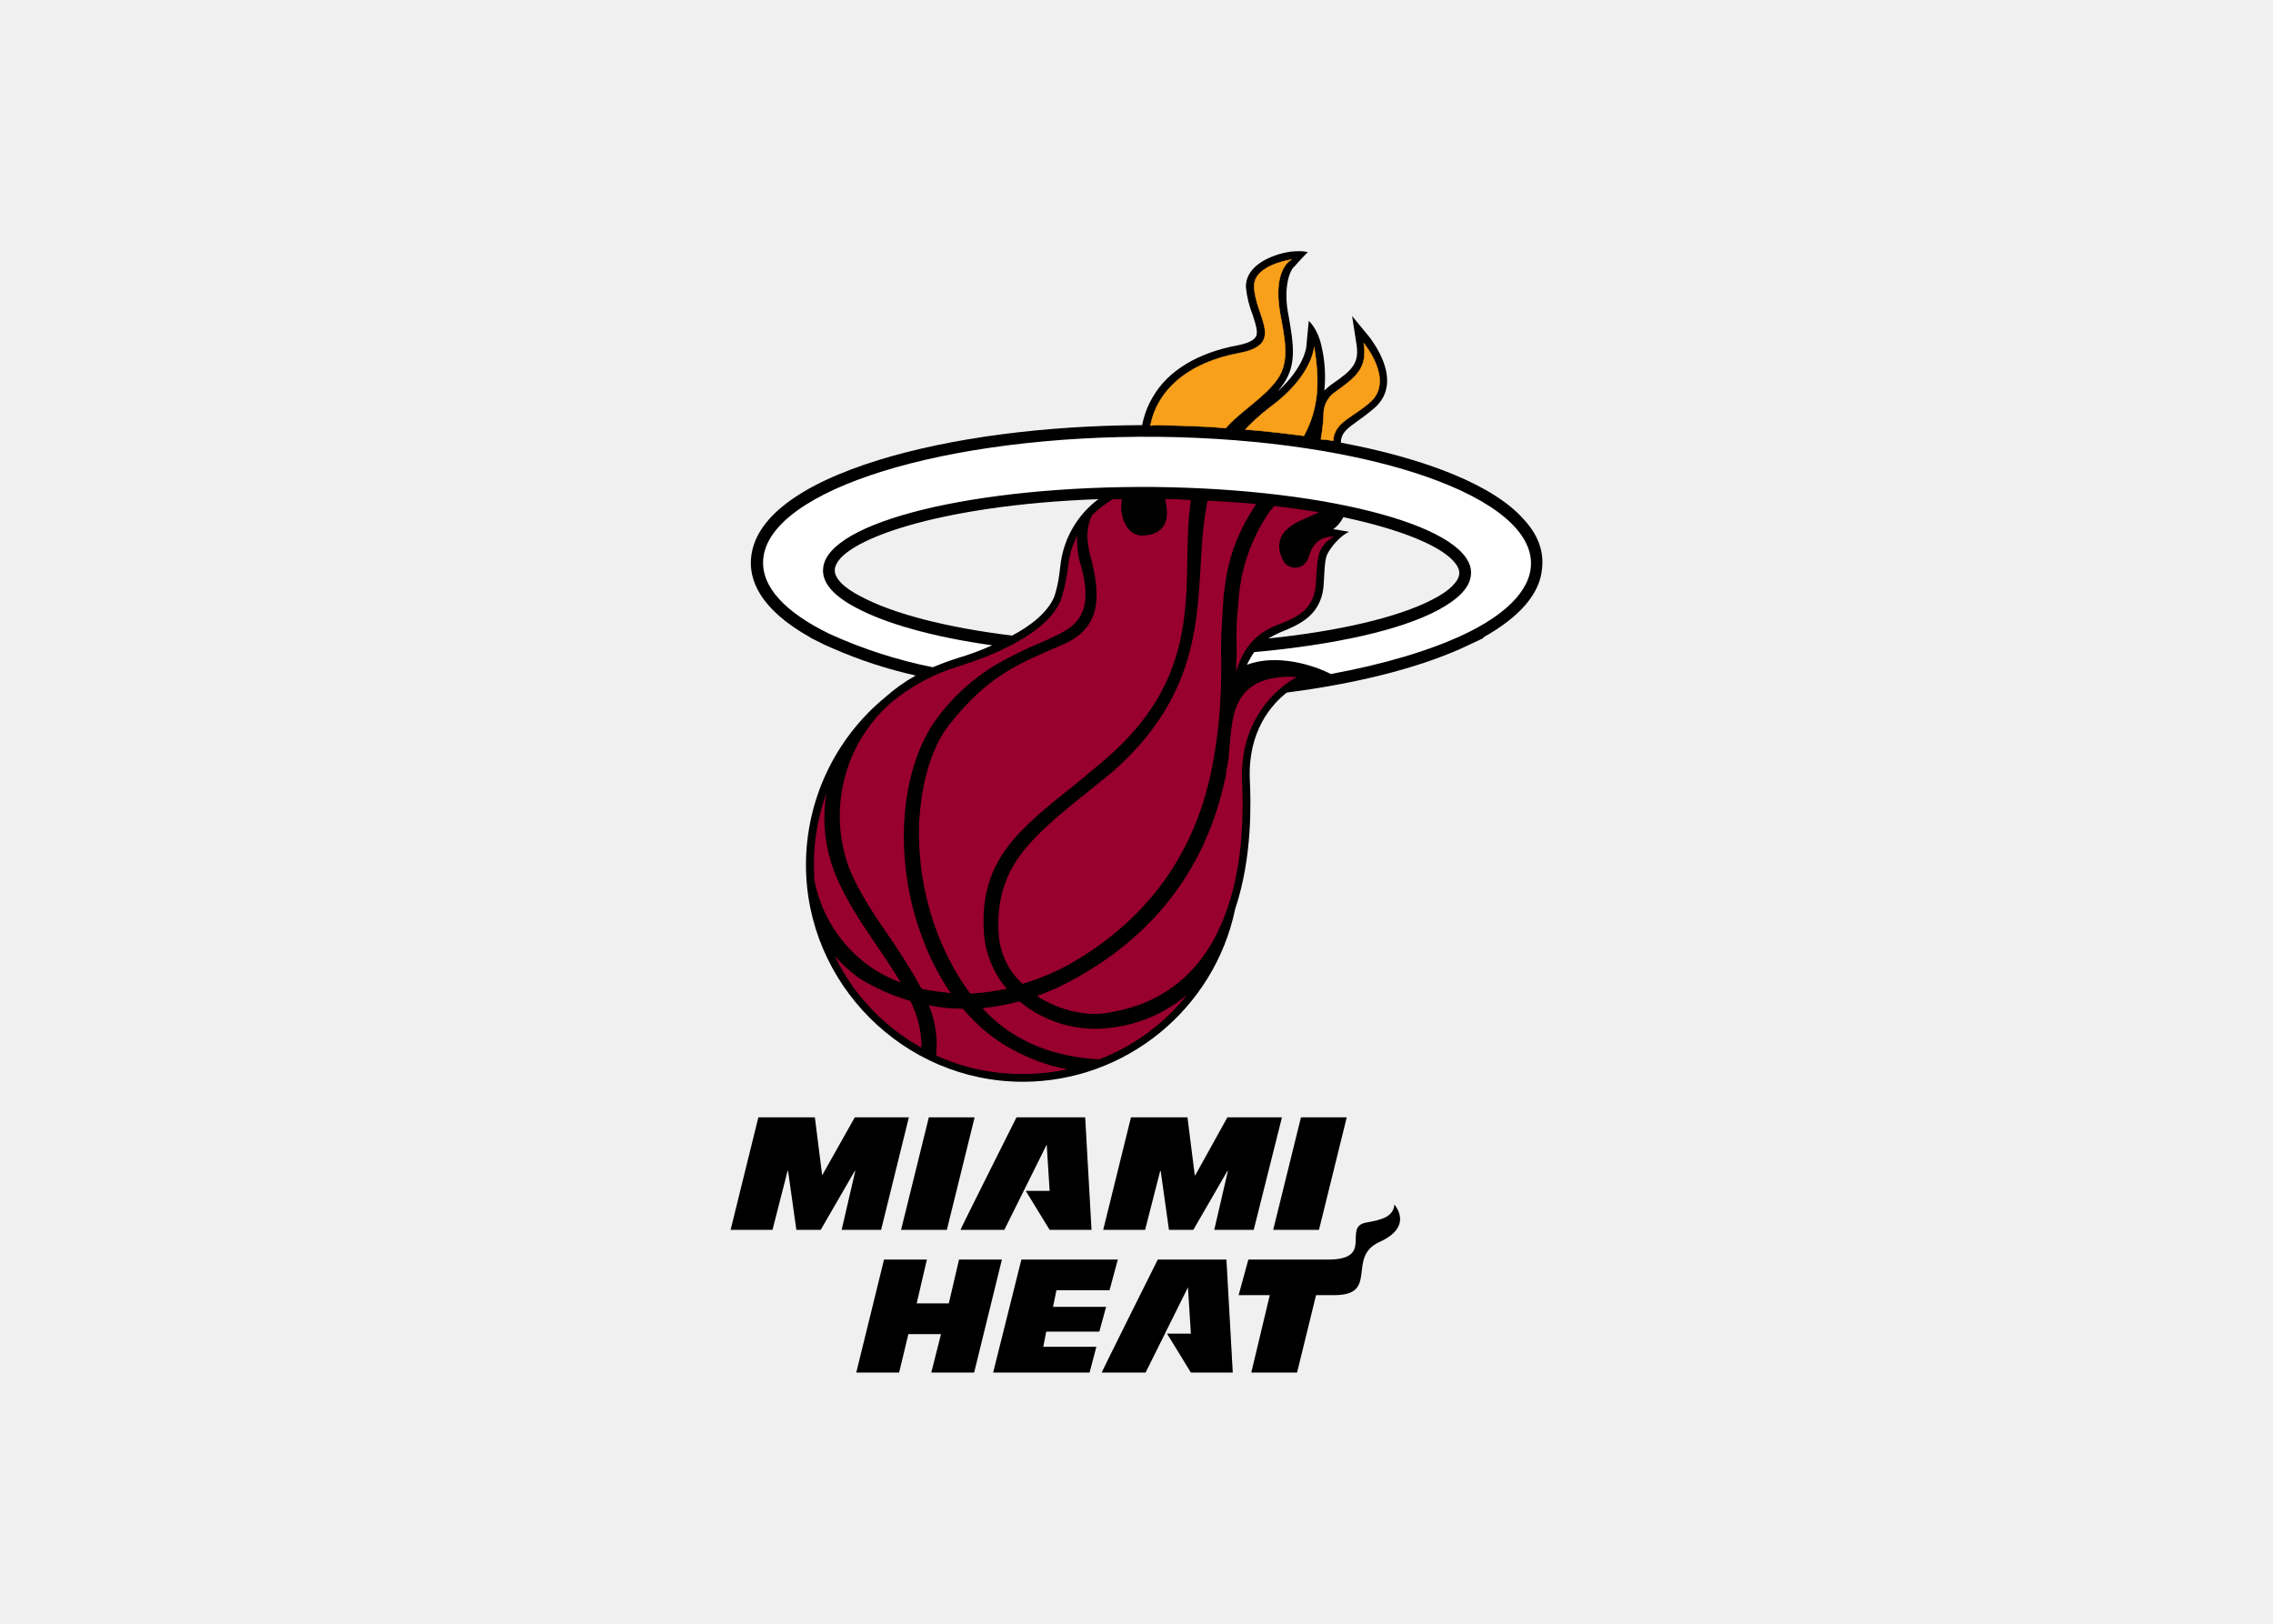
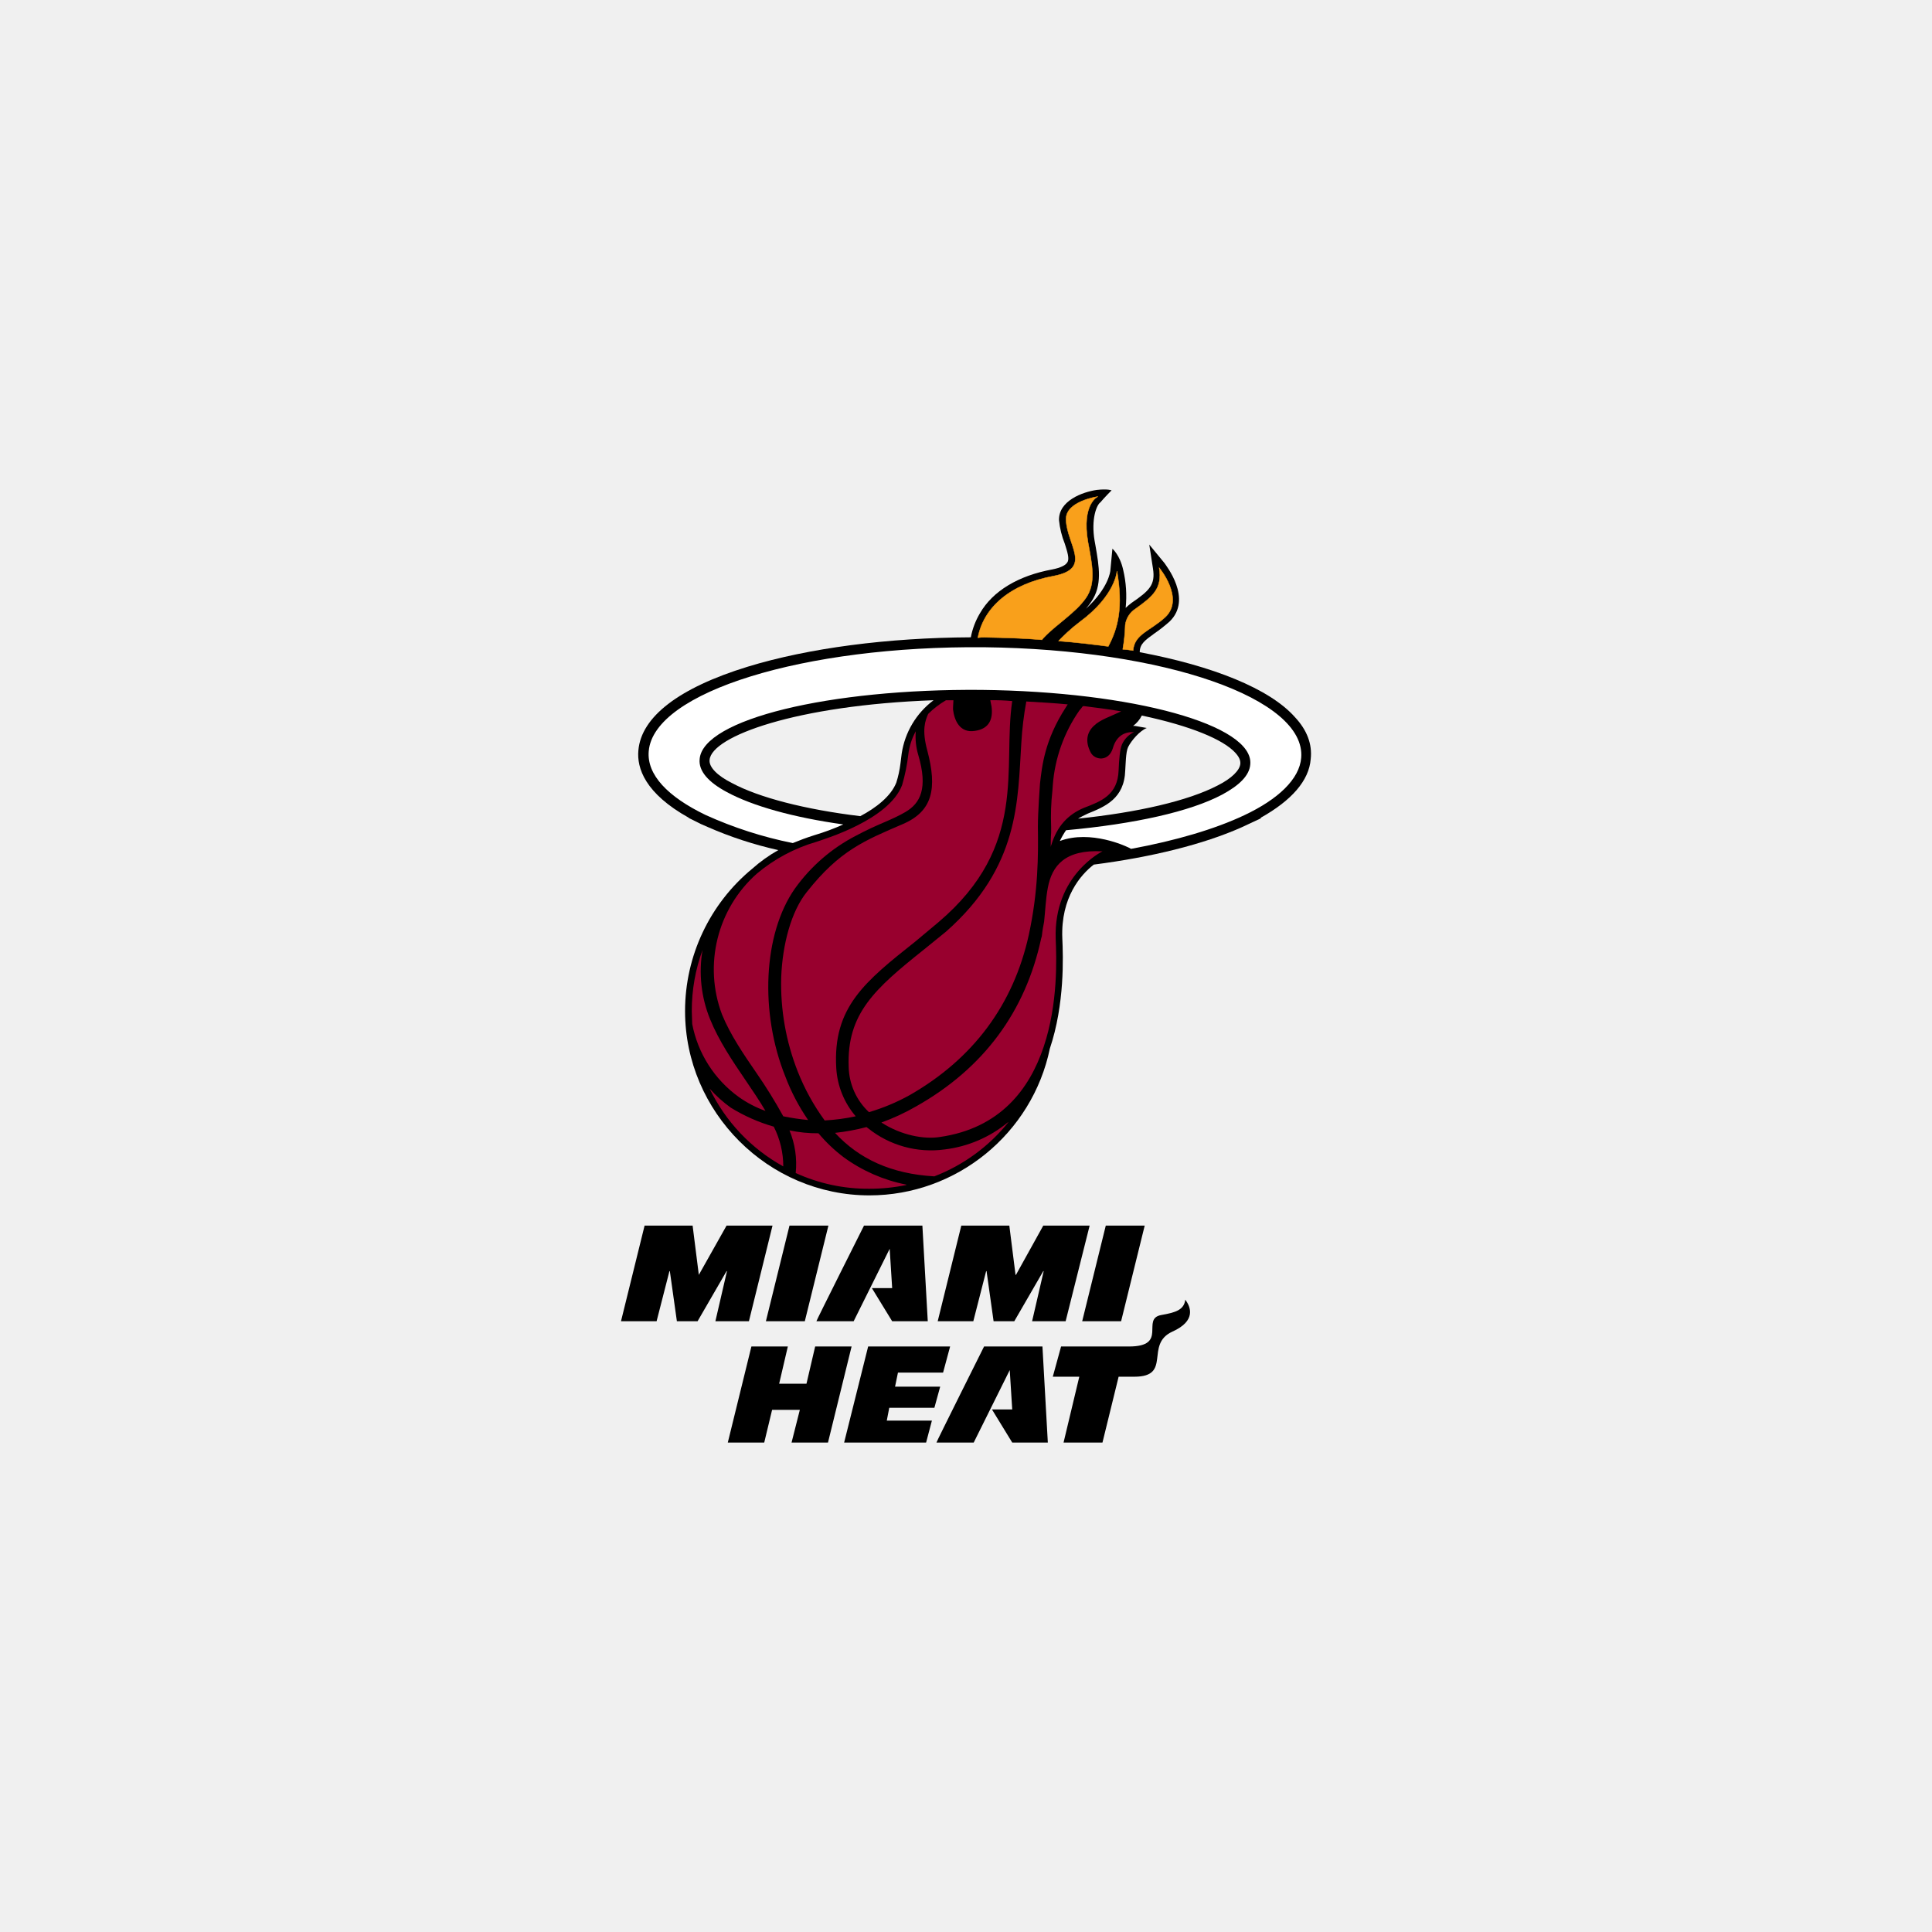
- <svg xmlns="http://www.w3.org/2000/svg" clip-rule="evenodd" fill-rule="evenodd" viewBox="0 0 560 400">
+ <svg xmlns="http://www.w3.org/2000/svg" width="150" height="150" clip-rule="evenodd" fill-rule="evenodd" viewBox="0 0 560 400">
  <path d="m205.678 140.247c.6-6.84 25.08-15.84 64.92-17.28-4.999 3.738-8.322 9.306-9.24 15.48l-.36 2.88c-.227 1.873-.629 3.721-1.2 5.52-1.56 3.96-5.88 7.32-10.44 9.72-15.96-1.92-29.4-5.4-37.2-9.6-4.32-2.16-6.72-4.68-6.48-6.72zm152.4-2.04c1.56 1.68 1.44 2.76 1.44 3.12-.12 1.92-2.52 4.32-6.6 6.36-8.52 4.44-23.16 7.8-40.44 9.6.813-.489 1.655-.93 2.52-1.32l.24-.12c5.04-2.04 10.68-4.32 10.92-12.6.12-1.32.12-5.28.84-6.72.96-1.92 3.36-4.68 5.4-5.52l-3.48-.6h-.48c1.064-.788 1.927-1.816 2.52-3 14.16 3 23.64 6.96 27.12 10.8zm17.28-10.32c-7.32-8.28-23.88-14.88-45-18.84 0-2.4 1.56-3.48 4.2-5.4 1.55-1.068 3.033-2.23 4.44-3.48 6.84-6.6-1.2-16.44-1.44-16.92l-4.44-5.4 1.08 6.96c.72 4.68-.96 6.36-6.24 9.96-.585.45-1.146.931-1.68 1.44.382-3.694.138-7.427-.72-11.04-.96-4.32-3.12-6.12-3.12-6.12l-.6 6.36c0 .12-.48 5.04-7.08 11.04.557-.651 1.078-1.332 1.56-2.04 3.24-4.8 2.28-10.08 1.2-16.32l-.24-1.32c-1.08-6.36.6-10.44 1.68-11.16 1.08-1.32 3.24-3.48 3.24-3.48s-1.08-.48-4.32-.12c-4.08.6-11.04 3.12-10.92 8.76.232 2.348.798 4.651 1.68 6.84.72 2.28 1.44 4.44.72 5.4-.48.84-1.92 1.56-4.32 2.04-9.84 1.8-17.28 6.24-21 12.72-1.28 2.148-2.174 4.503-2.64 6.96-24.12.12-47.04 3.12-64.68 8.52-19.92 6.12-30.84 14.52-31.68 24.24-.48 5.16 1.92 12.48 14.64 19.56h-.12l3.6 1.8 1.92.84c6.606 2.9 13.478 5.15 20.52 6.72-2.707 1.522-5.242 3.333-7.56 5.4-12.321 10.143-19.471 25.291-19.471 41.25 0 29.311 24.119 53.43 53.43 53.43 25.24 0 47.205-17.884 52.321-42.6 4.32-12.84 3.84-26.64 3.6-31.92-.48-11.88 5.4-18.48 9.12-21.36 16.8-2.16 31.8-5.88 42.84-10.8l1.8-.84 3.84-1.8-.12-.12c9-5.04 14.04-10.8 14.52-17.04.48-4.32-1.08-8.4-4.56-12.12zm-142.08 175.08 6.84-27.72h-11.28l-6.84 27.72zm24.6-21 .72 11.4h-5.88l5.88 9.6h10.32l-1.56-27.72h-16.92s-13.92 27.72-13.8 27.72h10.8zm-26.04 46.68-2.4 9.48h10.56l6.84-27.84h-10.56l-2.52 10.8h-7.92l2.52-10.8h-10.56l-6.84 27.84h10.56l2.28-9.48zm25.2 3.12.72-3.72h13.08l1.68-6.12h-13.08l.84-4.08h13.08l2.04-7.56h-23.76l-6.96 27.84h23.76l1.68-6.36zm67.92-28.8 6.84-27.72h-11.28l-6.84 27.72zm18.6-6.24c1.56 2.04 3.24 6.12-3.72 9.24-8.16 3.72 0 13.08-11.04 13.08h-4.56l-4.68 19.08h-11.28l4.56-19.08h-7.68l2.4-8.76h19.68c11.52 0 3.36-8.04 9.36-9.12 4.08-.72 6.6-1.44 6.96-4.44zm-141-7.2-1.8-14.28h-13.92l-6.84 27.72h10.32l3.72-14.52h.12l2.04 14.52h6l8.4-14.52h.12l-3.36 14.52h9.72l6.84-27.72h-13.32zm91.8 0-1.8-14.28h-13.92l-6.84 27.72h10.32l3.72-14.52h.12l2.04 14.52h6l8.4-14.52h.12l-3.36 14.52h9.72l6.96-27.72h-13.44l-7.92 14.28zm-1.68 27.6.72 11.4h-5.88l5.88 9.6h10.32l-1.56-27.84h-16.92s-13.92 27.84-13.8 27.84h10.8z" />
  <path d="m200.638 216.807c1.629 8.491 6.438 16.048 13.44 21.12 2.401 1.71 5.026 3.083 7.8 4.08-1.68-2.88-3.72-5.88-5.76-8.88-3.84-5.64-7.8-11.52-10.32-17.76-2.57-6.348-3.318-13.29-2.16-20.04-2.083 5.689-3.139 11.702-3.12 17.76 0 1.32.12 2.52.12 3.72zm8.64-2.76c2.4 5.88 6.24 11.52 9.96 16.92 2.815 4.063 5.419 8.268 7.8 12.6 2.379.486 4.783.846 7.2 1.08-2.697-3.92-4.913-8.151-6.6-12.6-7.44-18.48-6.48-41.28 2.76-54.48 4.613-6.46 10.703-11.726 17.76-15.36 6.24-3.36 10.2-4.44 14.28-6.84 4.32-2.52 6.6-6.84 3.72-16.56-.659-2.216-.903-4.535-.72-6.84-1.145 2.08-1.879 4.362-2.16 6.72-.345 3.006-.948 5.977-1.8 8.88-3.84 10.08-22.44 15.6-24.84 16.44-6.342 1.84-12.228 4.988-17.28 9.24-11.472 10.17-15.496 26.458-10.08 40.8zm77.76-91.08.36 1.8c.48 3.6-.6 6.48-4.8 7.08-4.44.72-6-3.12-6.36-6.24 0-1.2.12-2.04.12-2.64h-2.16c-1.88 1.097-3.614 2.428-5.16 3.96-.84 1.92-1.92 4.56-.24 10.68 2.88 10.92 1.56 17.52-7.08 21.24-11.16 4.8-18.36 7.68-27.84 19.68-4.56 5.64-7.08 15.24-7.44 24.72-.265 9.35 1.368 18.658 4.8 27.36 1.988 5.032 4.609 9.791 7.8 14.16 3.027-.164 6.036-.565 9-1.2-3.347-3.9-5.329-8.79-5.64-13.92-1.08-17.76 8.4-25.2 23.04-36.84l6.6-5.52c26.16-22.2 18.48-44.76 21.36-64.08-2.114-.2-4.237-.28-6.36-.24zm10.44.36c-.73 3.966-1.211 7.974-1.44 12-1.08 16.8-.48 35.88-21.84 54.72l-6.36 5.16c-14.28 11.4-22.44 18.6-21.84 34.08.118 4.972 2.24 9.691 5.88 13.08 4.088-1.205 8.032-2.855 11.76-4.92 18.48-10.56 30.12-26.28 34.56-46.44 2.76-12.72 2.76-23.04 2.64-31.44 0-4.2.6-12.36.6-12.36.6-5.16 1.32-12.6 7.44-22.08l.6-.96c-3.72-.36-7.8-.6-12-.84zm6.24 54c-.6 3.12-.72 6.48-1.08 9.84-.24 1.2-.48 2.52-.6 3.72-.022.37-.103.735-.24 1.08-4.56 21.24-16.68 37.68-36.24 48.72-3.216 1.853-6.589 3.419-10.08 4.68 5.76 3.72 12.36 4.92 16.92 4.2 17.52-2.52 26.04-13.92 30.12-26.16 4.2-12.48 3.72-25.8 3.48-31.32-.6-18.48 13.56-25.32 13.56-25.32-10.92-.6-14.64 4.2-15.84 10.56zm-11.64 68.04c-5.213 4.283-11.542 6.99-18.24 7.8-7.923 1.094-15.957-1.12-22.2-6.12l-.48-.36c-2.993.791-6.042 1.353-9.12 1.68 6.96 7.56 16.32 11.88 28.68 12.6h.12c8.422-3.25 15.835-8.675 21.48-15.72zm-65.04 12.72c.001-4.004-.944-7.952-2.76-11.52-4.392-1.263-8.591-3.12-12.48-5.52-2.237-1.609-4.289-3.46-6.12-5.52 4.606 9.552 12.073 17.439 21.36 22.56zm35.64 5.28c-6.543-1.292-12.727-3.995-18.12-7.92-2.694-2.037-5.15-4.372-7.32-6.96-2.822.024-5.639-.258-8.4-.84 1.615 3.907 2.234 8.155 1.8 12.36 6.702 3.059 13.993 4.616 21.36 4.56 3.587.003 7.166-.359 10.68-1.08.12-.12 0-.12 0-.12zm59.88-126.48c-1.2 3.96-5.16 3.48-6.36 1.32-1.8-3.36-1.08-6 .84-7.8 1.8-1.8 4.92-2.76 7.92-4.2h.12c-3.48-.6-7.2-1.08-11.04-1.56-.12.12-.12.12-.24.12-.29.423-.611.824-.96 1.2-4.44 6.386-7.092 13.844-7.68 21.6l-.12 1.68c-.385 3.466-.505 6.956-.36 10.44v1.68c-.12 1.44-.12 2.88-.12 4.2.12-.6.12-.72.12-.48 1.68-5.64 4.92-9 9.48-10.92 5.04-1.92 9.84-3.72 10.08-10.92.12-3 .36-6 .96-7.44.696-1.575 1.93-2.851 3.48-3.6-2.4-.12-5.04.84-6.12 4.68z" fill="#98002e" />
  <path d="m328.438 108.567c.36-4.8 4.92-5.64 9.36-9.72 5.64-5.4-1.8-14.28-1.8-14.28.96 6-1.8 8.28-6.84 11.88-1.637 1.044-2.734 2.757-3 4.68-.068 2.374-.308 4.741-.72 7.08 1.006.061 2.008.181 3 .36z" fill="#f9a01b" />
  <path d="m328.438 108.567c.36-4.8 4.92-5.64 9.36-9.72 5.64-5.4-1.8-14.28-1.8-14.28.96 6-1.8 8.28-6.84 11.88-1.637 1.044-2.734 2.757-3 4.68-.068 2.374-.308 4.741-.72 7.08 1.006.061 2.008.181 3 .36z" fill="none" stroke="#f9a01b" stroke-width=".12" />
  <path d="m312.958 100.287c-1.293.974-2.535 2.016-3.72 3.12-.84.84-1.68 1.56-2.4 2.4 4.92.36 9.72.96 14.4 1.56 2.88-5.4 4.32-11.4 2.52-21.84 0 0-.36 7.08-10.8 14.76z" fill="#f9a01b" />
  <path d="m312.958 100.287c-1.293.974-2.535 2.016-3.72 3.12-.84.84-1.68 1.56-2.4 2.4 4.92.36 9.72.96 14.4 1.56 2.88-5.4 4.32-11.4 2.52-21.84 0 0-.36 7.08-10.8 14.76z" fill="none" stroke="#f9a01b" stroke-width=".12" />
  <path d="m285.358 104.727c5.64.12 11.16.24 16.68.72.13-.223.291-.425.48-.6 3.6-3.84 9.24-7.2 12.24-11.52s1.8-9.72.6-16.2c-1.92-11.16 2.88-13.2 2.88-13.2s-9.48 1.32-9.24 6.72c.24 7.32 7.8 14.16-3.6 16.32-12.48 2.28-20.28 9-21.96 17.88.635-.096 1.278-.136 1.92-.12z" fill="#f9a01b" />
  <path d="m285.358 104.727c5.64.12 11.16.24 16.68.72.13-.223.291-.425.48-.6 3.6-3.84 9.24-7.2 12.24-11.52s1.8-9.72.6-16.2c-1.92-11.16 2.88-13.2 2.88-13.2s-9.48 1.32-9.24 6.72c.24 7.32 7.8 14.16-3.6 16.32-12.48 2.28-20.28 9-21.96 17.88.635-.096 1.278-.136 1.92-.12z" fill="none" stroke="#f9a01b" stroke-width=".12" />
  <path d="m285.358 107.607c-52.32-.48-95.88 12.96-97.32 30.12-.6 6.84 5.52 13.2 16.44 18.48 8.1 3.679 16.596 6.417 25.32 8.16 2.04-.84 3.96-1.56 6.24-2.28 2.866-.853 5.672-1.895 8.4-3.12-14.64-2.04-26.4-5.4-33.72-9.36-5.4-2.88-8.28-6.12-7.92-9.6.96-11.52 37.56-20.4 81.6-20.04 44.16.48 79.08 10.2 78 21.6-.24 3.24-3.24 6.12-8.16 8.76-9.24 4.92-25.44 8.52-45.24 10.32-.677.993-1.279 2.036-1.8 3.12 9-3.36 19.44 1.68 19.44 1.68.414.171.815.372 1.2.6 13.08-2.4 24.36-5.76 32.76-9.72 9.96-4.68 16.08-10.56 16.56-16.68 1.44-17.16-39.6-31.44-91.8-32.04z" fill="#fff" />
</svg>
